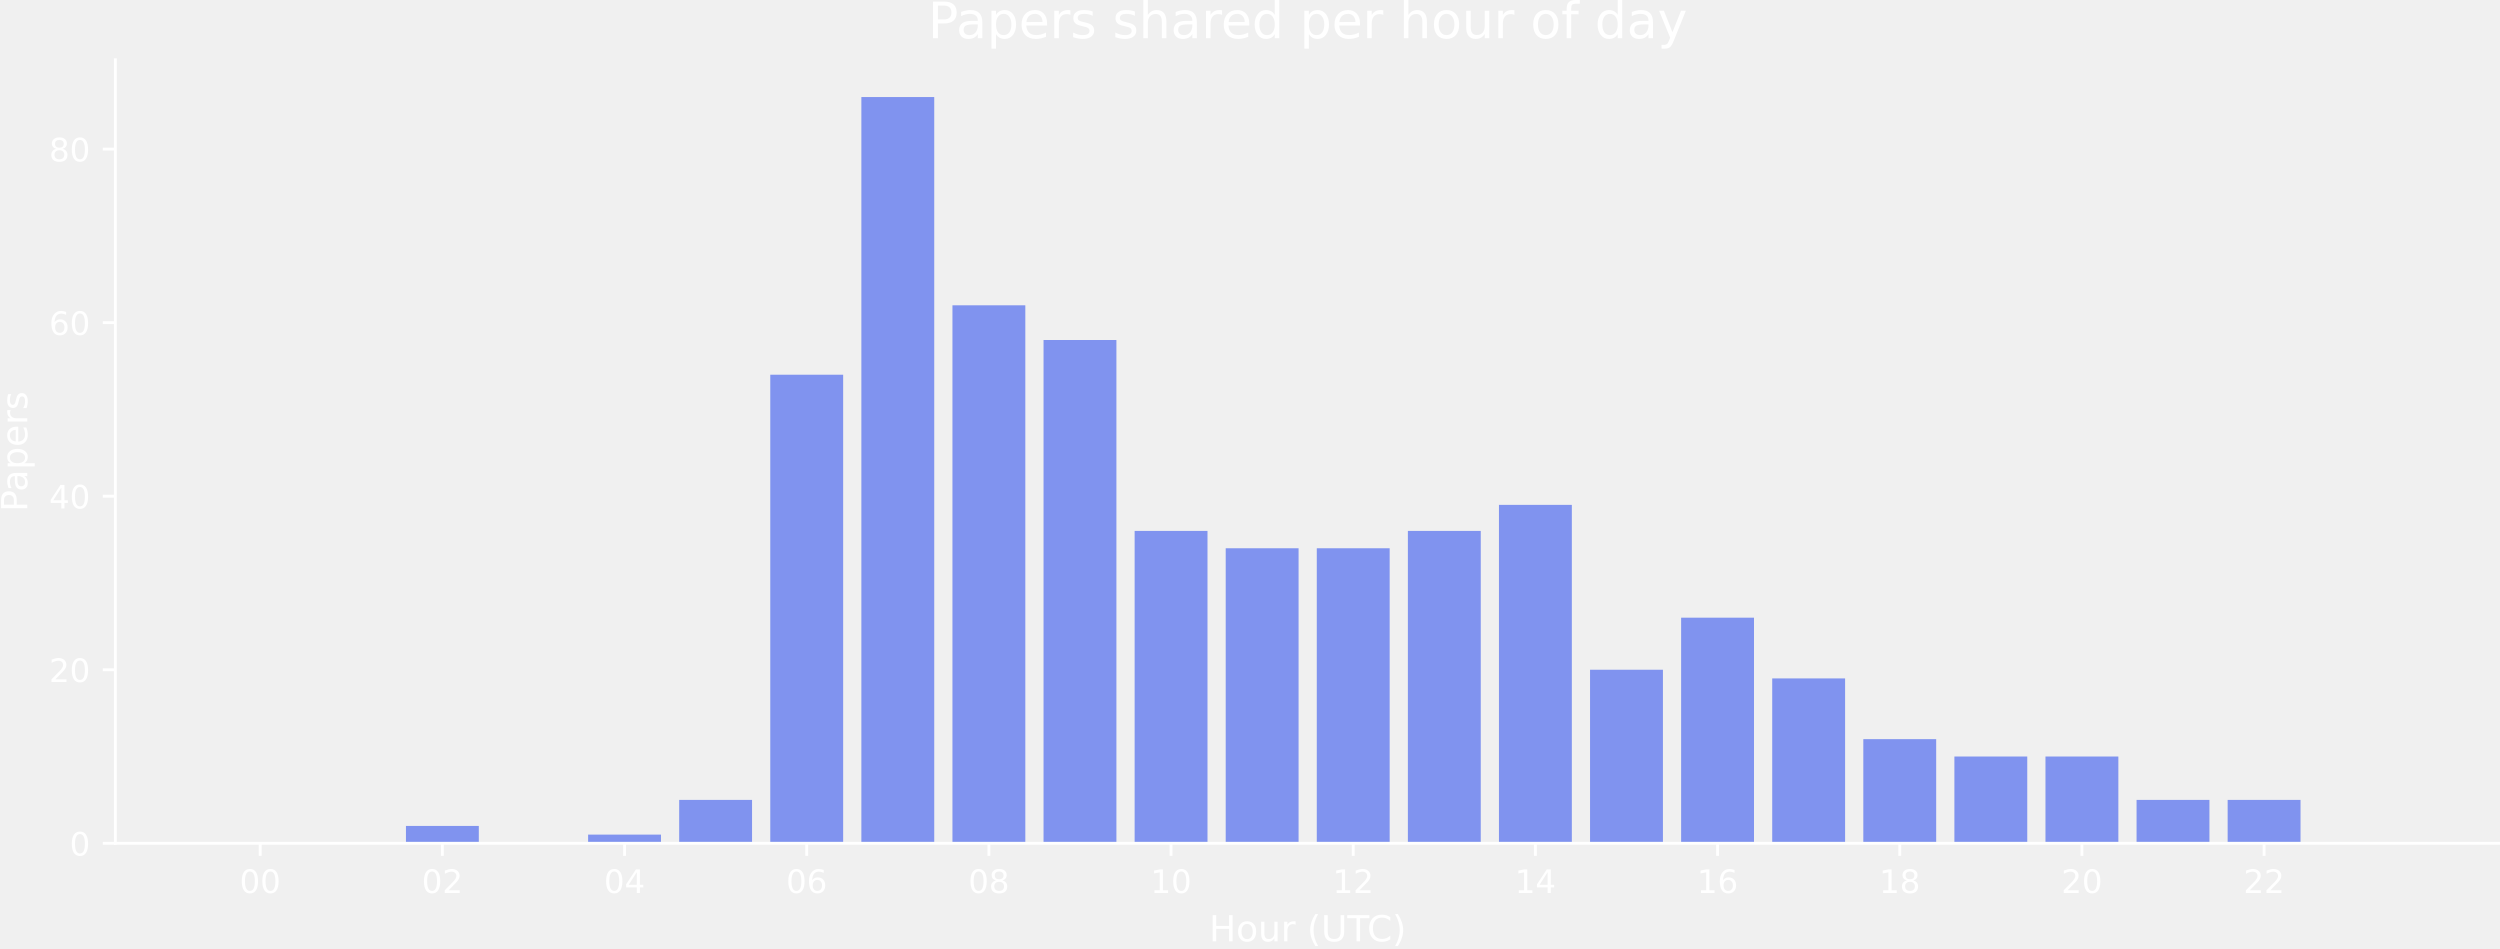
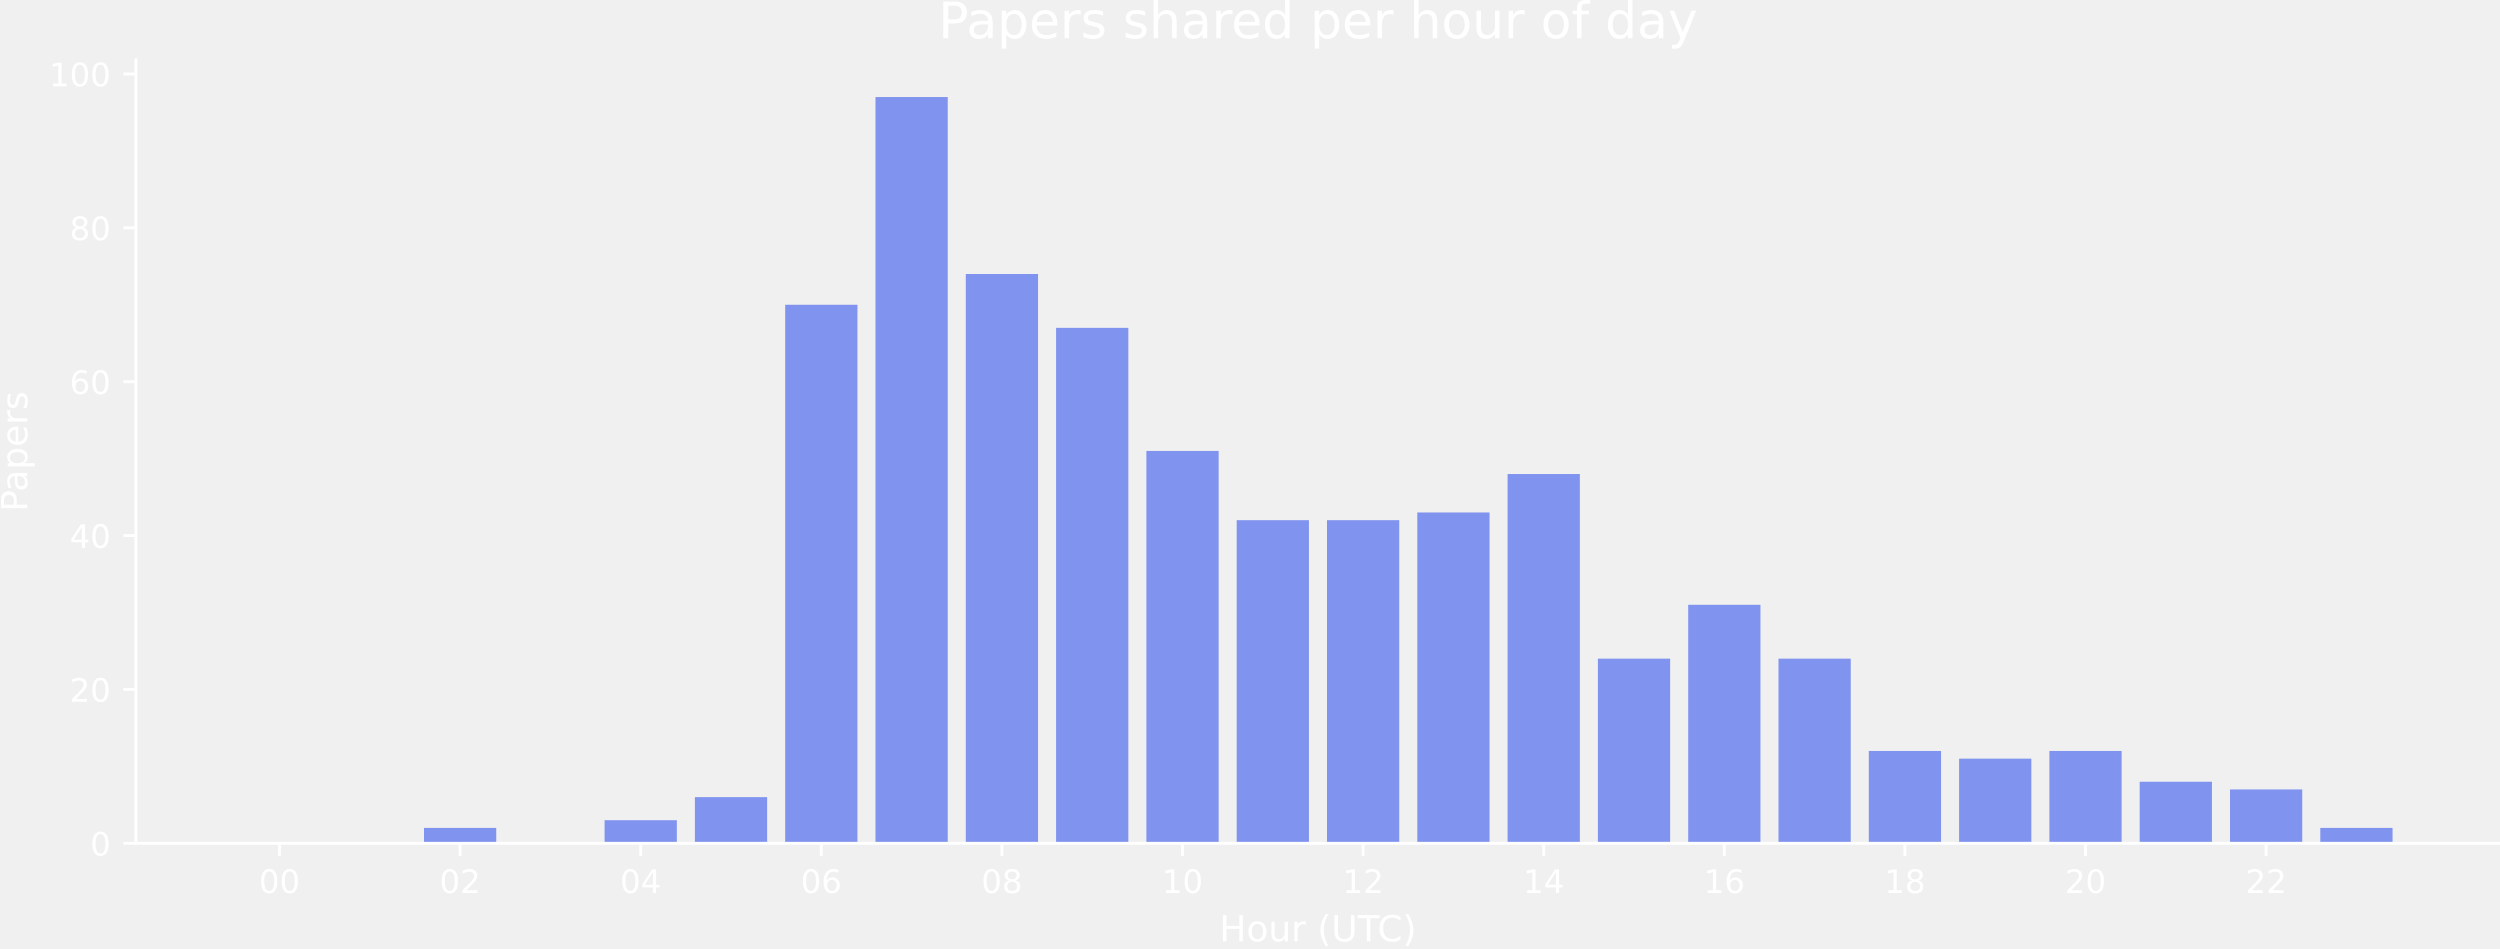
<svg xmlns="http://www.w3.org/2000/svg" xmlns:xlink="http://www.w3.org/1999/xlink" width="696.24pt" height="264.24pt" viewBox="0 0 696.24 264.24" version="1.1">
  <defs>
    <style type="text/css">*{stroke-linejoin: round; stroke-linecap: butt}</style>
  </defs>
  <g id="figure_1">
    <g id="patch_1">
      <path d="M 0 264.24  L 696.24 264.24  L 696.24 0  L 0 0  L 0 264.24  z " style="fill: none" />
    </g>
    <g id="axes_1">
      <g id="patch_2">
-         <path d="M 32.131 234.852  L 696.24 234.852  L 696.24 16.638  L 32.131 16.638  L 32.131 234.852  z " style="fill: none" />
+         <path d="M 37.857 234.852  L 696.24 234.852  L 696.24 16.638  L 37.857 16.638  L 37.857 234.852  z " style="fill: none" />
      </g>
      <g id="patch_3">
-         <path d="M 62.317 234.852  L 82.611 234.852  L 82.611 234.852  L 62.317 234.852  z " clip-path="url(#p563c2c552f)" style="fill: #4361ee; opacity: 0.65" />
+         <path d="M 67.783 234.852  L 87.902 234.852  L 87.902 234.852  L 67.783 234.852  z " clip-path="url(#p3f49bb4735)" style="fill: #4361ee; opacity: 0.65" />
      </g>
      <g id="patch_4">
-         <path d="M 87.684 234.852  L 107.978 234.852  L 107.978 234.852  L 87.684 234.852  z " clip-path="url(#p563c2c552f)" style="fill: #4361ee; opacity: 0.65" />
+         <path d="M 92.932 234.852  L 113.05 234.852  L 113.05 234.852  L 92.932 234.852  z " clip-path="url(#p3f49bb4735)" style="fill: #4361ee; opacity: 0.65" />
      </g>
      <g id="patch_5">
-         <path d="M 113.052 234.852  L 133.345 234.852  L 133.345 230.018  L 113.052 230.018  z " clip-path="url(#p563c2c552f)" style="fill: #4361ee; opacity: 0.65" />
+         <path d="M 118.08 234.852  L 138.199 234.852  L 138.199 230.567  L 118.08 230.567  z " clip-path="url(#p3f49bb4735)" style="fill: #4361ee; opacity: 0.65" />
      </g>
      <g id="patch_6">
-         <path d="M 138.419 234.852  L 158.712 234.852  L 158.712 234.852  L 138.419 234.852  z " clip-path="url(#p563c2c552f)" style="fill: #4361ee; opacity: 0.65" />
+         <path d="M 143.228 234.852  L 163.347 234.852  L 163.347 234.852  L 143.228 234.852  z " clip-path="url(#p3f49bb4735)" style="fill: #4361ee; opacity: 0.65" />
      </g>
      <g id="patch_7">
-         <path d="M 163.786 234.852  L 184.079 234.852  L 184.079 232.435  L 163.786 232.435  z " clip-path="url(#p563c2c552f)" style="fill: #4361ee; opacity: 0.65" />
+         <path d="M 168.377 234.852  L 188.495 234.852  L 188.495 228.424  L 168.377 228.424  z " clip-path="url(#p3f49bb4735)" style="fill: #4361ee; opacity: 0.65" />
      </g>
      <g id="patch_8">
-         <path d="M 189.153 234.852  L 209.446 234.852  L 209.446 222.769  L 189.153 222.769  z " clip-path="url(#p563c2c552f)" style="fill: #4361ee; opacity: 0.65" />
+         <path d="M 193.525 234.852  L 213.644 234.852  L 213.644 221.997  L 193.525 221.997  z " clip-path="url(#p3f49bb4735)" style="fill: #4361ee; opacity: 0.65" />
      </g>
      <g id="patch_9">
-         <path d="M 214.52 234.852  L 234.813 234.852  L 234.813 104.358  L 214.52 104.358  z " clip-path="url(#p563c2c552f)" style="fill: #4361ee; opacity: 0.65" />
+         <path d="M 218.673 234.852  L 238.792 234.852  L 238.792 84.876  L 218.673 84.876  z " clip-path="url(#p3f49bb4735)" style="fill: #4361ee; opacity: 0.65" />
      </g>
      <g id="patch_10">
-         <path d="M 239.887 234.852  L 260.18 234.852  L 260.18 27.029  L 239.887 27.029  z " clip-path="url(#p563c2c552f)" style="fill: #4361ee; opacity: 0.65" />
+         <path d="M 243.822 234.852  L 263.94 234.852  L 263.94 27.029  L 243.822 27.029  z " clip-path="url(#p3f49bb4735)" style="fill: #4361ee; opacity: 0.65" />
      </g>
      <g id="patch_11">
-         <path d="M 265.254 234.852  L 285.547 234.852  L 285.547 85.026  L 265.254 85.026  z " clip-path="url(#p563c2c552f)" style="fill: #4361ee; opacity: 0.65" />
+         <path d="M 268.97 234.852  L 289.089 234.852  L 289.089 76.306  L 268.97 76.306  z " clip-path="url(#p3f49bb4735)" style="fill: #4361ee; opacity: 0.65" />
      </g>
      <g id="patch_12">
-         <path d="M 290.621 234.852  L 310.915 234.852  L 310.915 94.692  L 290.621 94.692  z " clip-path="url(#p563c2c552f)" style="fill: #4361ee; opacity: 0.65" />
+         <path d="M 294.118 234.852  L 314.237 234.852  L 314.237 91.304  L 294.118 91.304  z " clip-path="url(#p3f49bb4735)" style="fill: #4361ee; opacity: 0.65" />
      </g>
      <g id="patch_13">
-         <path d="M 315.988 234.852  L 336.282 234.852  L 336.282 147.856  L 315.988 147.856  z " clip-path="url(#p563c2c552f)" style="fill: #4361ee; opacity: 0.65" />
+         <path d="M 319.267 234.852  L 339.385 234.852  L 339.385 125.584  L 319.267 125.584  z " clip-path="url(#p3f49bb4735)" style="fill: #4361ee; opacity: 0.65" />
      </g>
      <g id="patch_14">
-         <path d="M 341.355 234.852  L 361.649 234.852  L 361.649 152.689  L 341.355 152.689  z " clip-path="url(#p563c2c552f)" style="fill: #4361ee; opacity: 0.65" />
+         <path d="M 344.415 234.852  L 364.534 234.852  L 364.534 144.867  L 344.415 144.867  z " clip-path="url(#p3f49bb4735)" style="fill: #4361ee; opacity: 0.65" />
      </g>
      <g id="patch_15">
-         <path d="M 366.722 234.852  L 387.016 234.852  L 387.016 152.689  L 366.722 152.689  z " clip-path="url(#p563c2c552f)" style="fill: #4361ee; opacity: 0.65" />
+         <path d="M 369.563 234.852  L 389.682 234.852  L 389.682 144.867  L 369.563 144.867  z " clip-path="url(#p3f49bb4735)" style="fill: #4361ee; opacity: 0.65" />
      </g>
      <g id="patch_16">
-         <path d="M 392.089 234.852  L 412.383 234.852  L 412.383 147.856  L 392.089 147.856  z " clip-path="url(#p563c2c552f)" style="fill: #4361ee; opacity: 0.65" />
+         <path d="M 394.712 234.852  L 414.83 234.852  L 414.83 142.724  L 394.712 142.724  z " clip-path="url(#p3f49bb4735)" style="fill: #4361ee; opacity: 0.65" />
      </g>
      <g id="patch_17">
-         <path d="M 417.456 234.852  L 437.75 234.852  L 437.75 140.606  L 417.456 140.606  z " clip-path="url(#p563c2c552f)" style="fill: #4361ee; opacity: 0.65" />
+         <path d="M 419.86 234.852  L 439.979 234.852  L 439.979 132.012  L 419.86 132.012  z " clip-path="url(#p3f49bb4735)" style="fill: #4361ee; opacity: 0.65" />
      </g>
      <g id="patch_18">
-         <path d="M 442.823 234.852  L 463.117 234.852  L 463.117 186.521  L 442.823 186.521  z " clip-path="url(#p563c2c552f)" style="fill: #4361ee; opacity: 0.65" />
+         <path d="M 445.008 234.852  L 465.127 234.852  L 465.127 183.432  L 445.008 183.432  z " clip-path="url(#p3f49bb4735)" style="fill: #4361ee; opacity: 0.65" />
      </g>
      <g id="patch_19">
-         <path d="M 468.19 234.852  L 488.484 234.852  L 488.484 172.021  L 468.19 172.021  z " clip-path="url(#p563c2c552f)" style="fill: #4361ee; opacity: 0.65" />
+         <path d="M 470.157 234.852  L 490.275 234.852  L 490.275 168.434  L 470.157 168.434  z " clip-path="url(#p3f49bb4735)" style="fill: #4361ee; opacity: 0.65" />
      </g>
      <g id="patch_20">
-         <path d="M 493.557 234.852  L 513.851 234.852  L 513.851 188.937  L 493.557 188.937  z " clip-path="url(#p563c2c552f)" style="fill: #4361ee; opacity: 0.65" />
+         <path d="M 495.305 234.852  L 515.424 234.852  L 515.424 183.432  L 495.305 183.432  z " clip-path="url(#p3f49bb4735)" style="fill: #4361ee; opacity: 0.65" />
      </g>
      <g id="patch_21">
-         <path d="M 518.924 234.852  L 539.218 234.852  L 539.218 205.853  L 518.924 205.853  z " clip-path="url(#p563c2c552f)" style="fill: #4361ee; opacity: 0.65" />
+         <path d="M 520.453 234.852  L 540.572 234.852  L 540.572 209.142  L 520.453 209.142  z " clip-path="url(#p3f49bb4735)" style="fill: #4361ee; opacity: 0.65" />
      </g>
      <g id="patch_22">
-         <path d="M 544.291 234.852  L 564.585 234.852  L 564.585 210.686  L 544.291 210.686  z " clip-path="url(#p563c2c552f)" style="fill: #4361ee; opacity: 0.65" />
+         <path d="M 545.602 234.852  L 565.72 234.852  L 565.72 211.284  L 545.602 211.284  z " clip-path="url(#p3f49bb4735)" style="fill: #4361ee; opacity: 0.65" />
      </g>
      <g id="patch_23">
-         <path d="M 569.658 234.852  L 589.952 234.852  L 589.952 210.686  L 569.658 210.686  z " clip-path="url(#p563c2c552f)" style="fill: #4361ee; opacity: 0.65" />
+         <path d="M 570.75 234.852  L 590.869 234.852  L 590.869 209.142  L 570.75 209.142  z " clip-path="url(#p3f49bb4735)" style="fill: #4361ee; opacity: 0.65" />
      </g>
      <g id="patch_24">
-         <path d="M 595.025 234.852  L 615.319 234.852  L 615.319 222.769  L 595.025 222.769  z " clip-path="url(#p563c2c552f)" style="fill: #4361ee; opacity: 0.65" />
+         <path d="M 595.898 234.852  L 616.017 234.852  L 616.017 217.712  L 595.898 217.712  z " clip-path="url(#p3f49bb4735)" style="fill: #4361ee; opacity: 0.65" />
      </g>
      <g id="patch_25">
-         <path d="M 620.393 234.852  L 640.686 234.852  L 640.686 222.769  L 620.393 222.769  z " clip-path="url(#p563c2c552f)" style="fill: #4361ee; opacity: 0.65" />
+         <path d="M 621.047 234.852  L 641.165 234.852  L 641.165 219.854  L 621.047 219.854  z " clip-path="url(#p3f49bb4735)" style="fill: #4361ee; opacity: 0.65" />
      </g>
      <g id="patch_26">
-         <path d="M 645.76 234.852  L 666.053 234.852  L 666.053 234.852  L 645.76 234.852  z " clip-path="url(#p563c2c552f)" style="fill: #4361ee; opacity: 0.65" />
+         <path d="M 646.195 234.852  L 666.313 234.852  L 666.313 230.567  L 646.195 230.567  z " clip-path="url(#p3f49bb4735)" style="fill: #4361ee; opacity: 0.65" />
      </g>
      <g id="matplotlib.axis_1">
        <g id="xtick_1">
          <g id="line2d_1">
            <defs>
-               <path id="m8b570f052f" d="M 0 0  L 0 3.5  " style="stroke: #ffffff; stroke-width: 0.8" />
+               <path id="m4b25776752" d="M 0 0  L 0 3.5  " style="stroke: #ffffff; stroke-width: 0.8" />
            </defs>
            <g>
-               <use xlink:href="#m8b570f052f" x="72.464" y="234.852" style="fill: #ffffff; stroke: #ffffff; stroke-width: 0.8" />
+               <use xlink:href="#m4b25776752" x="77.843" y="234.852" style="fill: #ffffff; stroke: #ffffff; stroke-width: 0.8" />
            </g>
          </g>
          <g id="text_1">
-             <text style="font-size: 9px; font-family: 'DejaVu Sans', 'Liberation Sans', 'Noto Sans', 'FreeSans', sans-serif; text-anchor: middle; fill: #ffffff" x="72.464" y="248.69" transform="rotate(-0 72.46424 248.6902)">00</text>
+             <text style="font-size: 9px; font-family: 'DejaVu Sans', 'Liberation Sans', 'Noto Sans', 'FreeSans', sans-serif; text-anchor: middle; fill: #ffffff" x="77.843" y="248.69" transform="rotate(-0 77.84271 248.6902)">00</text>
          </g>
        </g>
        <g id="xtick_2">
          <g id="line2d_2">
            <g>
-               <use xlink:href="#m8b570f052f" x="123.198" y="234.852" style="fill: #ffffff; stroke: #ffffff; stroke-width: 0.8" />
+               <use xlink:href="#m4b25776752" x="128.139" y="234.852" style="fill: #ffffff; stroke: #ffffff; stroke-width: 0.8" />
            </g>
          </g>
          <g id="text_2">
-             <text style="font-size: 9px; font-family: 'DejaVu Sans', 'Liberation Sans', 'Noto Sans', 'FreeSans', sans-serif; text-anchor: middle; fill: #ffffff" x="123.198" y="248.69" transform="rotate(-0 123.1983 248.6902)">02</text>
+             <text style="font-size: 9px; font-family: 'DejaVu Sans', 'Liberation Sans', 'Noto Sans', 'FreeSans', sans-serif; text-anchor: middle; fill: #ffffff" x="128.139" y="248.69" transform="rotate(-0 128.1394 248.6902)">02</text>
          </g>
        </g>
        <g id="xtick_3">
          <g id="line2d_3">
            <g>
-               <use xlink:href="#m8b570f052f" x="173.932" y="234.852" style="fill: #ffffff; stroke: #ffffff; stroke-width: 0.8" />
+               <use xlink:href="#m4b25776752" x="178.436" y="234.852" style="fill: #ffffff; stroke: #ffffff; stroke-width: 0.8" />
            </g>
          </g>
          <g id="text_3">
-             <text style="font-size: 9px; font-family: 'DejaVu Sans', 'Liberation Sans', 'Noto Sans', 'FreeSans', sans-serif; text-anchor: middle; fill: #ffffff" x="173.932" y="248.69" transform="rotate(-0 173.9324 248.6902)">04</text>
+             <text style="font-size: 9px; font-family: 'DejaVu Sans', 'Liberation Sans', 'Noto Sans', 'FreeSans', sans-serif; text-anchor: middle; fill: #ffffff" x="178.436" y="248.69" transform="rotate(-0 178.436 248.6902)">04</text>
          </g>
        </g>
        <g id="xtick_4">
          <g id="line2d_4">
            <g>
-               <use xlink:href="#m8b570f052f" x="224.667" y="234.852" style="fill: #ffffff; stroke: #ffffff; stroke-width: 0.8" />
+               <use xlink:href="#m4b25776752" x="228.733" y="234.852" style="fill: #ffffff; stroke: #ffffff; stroke-width: 0.8" />
            </g>
          </g>
          <g id="text_4">
-             <text style="font-size: 9px; font-family: 'DejaVu Sans', 'Liberation Sans', 'Noto Sans', 'FreeSans', sans-serif; text-anchor: middle; fill: #ffffff" x="224.667" y="248.69" transform="rotate(-0 224.6665 248.6902)">06</text>
+             <text style="font-size: 9px; font-family: 'DejaVu Sans', 'Liberation Sans', 'Noto Sans', 'FreeSans', sans-serif; text-anchor: middle; fill: #ffffff" x="228.733" y="248.69" transform="rotate(-0 228.7327 248.6902)">06</text>
          </g>
        </g>
        <g id="xtick_5">
          <g id="line2d_5">
            <g>
-               <use xlink:href="#m8b570f052f" x="275.401" y="234.852" style="fill: #ffffff; stroke: #ffffff; stroke-width: 0.8" />
+               <use xlink:href="#m4b25776752" x="279.029" y="234.852" style="fill: #ffffff; stroke: #ffffff; stroke-width: 0.8" />
            </g>
          </g>
          <g id="text_5">
-             <text style="font-size: 9px; font-family: 'DejaVu Sans', 'Liberation Sans', 'Noto Sans', 'FreeSans', sans-serif; text-anchor: middle; fill: #ffffff" x="275.401" y="248.69" transform="rotate(-0 275.4006 248.6902)">08</text>
+             <text style="font-size: 9px; font-family: 'DejaVu Sans', 'Liberation Sans', 'Noto Sans', 'FreeSans', sans-serif; text-anchor: middle; fill: #ffffff" x="279.029" y="248.69" transform="rotate(-0 279.0293 248.6902)">08</text>
          </g>
        </g>
        <g id="xtick_6">
          <g id="line2d_6">
            <g>
-               <use xlink:href="#m8b570f052f" x="326.135" y="234.852" style="fill: #ffffff; stroke: #ffffff; stroke-width: 0.8" />
+               <use xlink:href="#m4b25776752" x="329.326" y="234.852" style="fill: #ffffff; stroke: #ffffff; stroke-width: 0.8" />
            </g>
          </g>
          <g id="text_6">
-             <text style="font-size: 9px; font-family: 'DejaVu Sans', 'Liberation Sans', 'Noto Sans', 'FreeSans', sans-serif; text-anchor: middle; fill: #ffffff" x="326.135" y="248.69" transform="rotate(-0 326.1347 248.6902)">10</text>
+             <text style="font-size: 9px; font-family: 'DejaVu Sans', 'Liberation Sans', 'Noto Sans', 'FreeSans', sans-serif; text-anchor: middle; fill: #ffffff" x="329.326" y="248.69" transform="rotate(-0 329.326 248.6902)">10</text>
          </g>
        </g>
        <g id="xtick_7">
          <g id="line2d_7">
            <g>
-               <use xlink:href="#m8b570f052f" x="376.869" y="234.852" style="fill: #ffffff; stroke: #ffffff; stroke-width: 0.8" />
+               <use xlink:href="#m4b25776752" x="379.623" y="234.852" style="fill: #ffffff; stroke: #ffffff; stroke-width: 0.8" />
            </g>
          </g>
          <g id="text_7">
-             <text style="font-size: 9px; font-family: 'DejaVu Sans', 'Liberation Sans', 'Noto Sans', 'FreeSans', sans-serif; text-anchor: middle; fill: #ffffff" x="376.869" y="248.69" transform="rotate(-0 376.8688 248.6902)">12</text>
+             <text style="font-size: 9px; font-family: 'DejaVu Sans', 'Liberation Sans', 'Noto Sans', 'FreeSans', sans-serif; text-anchor: middle; fill: #ffffff" x="379.623" y="248.69" transform="rotate(-0 379.6226 248.6902)">12</text>
          </g>
        </g>
        <g id="xtick_8">
          <g id="line2d_8">
            <g>
-               <use xlink:href="#m8b570f052f" x="427.603" y="234.852" style="fill: #ffffff; stroke: #ffffff; stroke-width: 0.8" />
+               <use xlink:href="#m4b25776752" x="429.919" y="234.852" style="fill: #ffffff; stroke: #ffffff; stroke-width: 0.8" />
            </g>
          </g>
          <g id="text_8">
-             <text style="font-size: 9px; font-family: 'DejaVu Sans', 'Liberation Sans', 'Noto Sans', 'FreeSans', sans-serif; text-anchor: middle; fill: #ffffff" x="427.603" y="248.69" transform="rotate(-0 427.6029 248.6902)">14</text>
+             <text style="font-size: 9px; font-family: 'DejaVu Sans', 'Liberation Sans', 'Noto Sans', 'FreeSans', sans-serif; text-anchor: middle; fill: #ffffff" x="429.919" y="248.69" transform="rotate(-0 429.9192 248.6902)">14</text>
          </g>
        </g>
        <g id="xtick_9">
          <g id="line2d_9">
            <g>
-               <use xlink:href="#m8b570f052f" x="478.337" y="234.852" style="fill: #ffffff; stroke: #ffffff; stroke-width: 0.8" />
+               <use xlink:href="#m4b25776752" x="480.216" y="234.852" style="fill: #ffffff; stroke: #ffffff; stroke-width: 0.8" />
            </g>
          </g>
          <g id="text_9">
-             <text style="font-size: 9px; font-family: 'DejaVu Sans', 'Liberation Sans', 'Noto Sans', 'FreeSans', sans-serif; text-anchor: middle; fill: #ffffff" x="478.337" y="248.69" transform="rotate(-0 478.337 248.6902)">16</text>
+             <text style="font-size: 9px; font-family: 'DejaVu Sans', 'Liberation Sans', 'Noto Sans', 'FreeSans', sans-serif; text-anchor: middle; fill: #ffffff" x="480.216" y="248.69" transform="rotate(-0 480.2159 248.6902)">16</text>
          </g>
        </g>
        <g id="xtick_10">
          <g id="line2d_10">
            <g>
-               <use xlink:href="#m8b570f052f" x="529.071" y="234.852" style="fill: #ffffff; stroke: #ffffff; stroke-width: 0.8" />
+               <use xlink:href="#m4b25776752" x="530.513" y="234.852" style="fill: #ffffff; stroke: #ffffff; stroke-width: 0.8" />
            </g>
          </g>
          <g id="text_10">
-             <text style="font-size: 9px; font-family: 'DejaVu Sans', 'Liberation Sans', 'Noto Sans', 'FreeSans', sans-serif; text-anchor: middle; fill: #ffffff" x="529.071" y="248.69" transform="rotate(-0 529.0711 248.6902)">18</text>
+             <text style="font-size: 9px; font-family: 'DejaVu Sans', 'Liberation Sans', 'Noto Sans', 'FreeSans', sans-serif; text-anchor: middle; fill: #ffffff" x="530.513" y="248.69" transform="rotate(-0 530.5125 248.6902)">18</text>
          </g>
        </g>
        <g id="xtick_11">
          <g id="line2d_11">
            <g>
-               <use xlink:href="#m8b570f052f" x="579.805" y="234.852" style="fill: #ffffff; stroke: #ffffff; stroke-width: 0.8" />
+               <use xlink:href="#m4b25776752" x="580.809" y="234.852" style="fill: #ffffff; stroke: #ffffff; stroke-width: 0.8" />
            </g>
          </g>
          <g id="text_11">
-             <text style="font-size: 9px; font-family: 'DejaVu Sans', 'Liberation Sans', 'Noto Sans', 'FreeSans', sans-serif; text-anchor: middle; fill: #ffffff" x="579.805" y="248.69" transform="rotate(-0 579.8052 248.6902)">20</text>
+             <text style="font-size: 9px; font-family: 'DejaVu Sans', 'Liberation Sans', 'Noto Sans', 'FreeSans', sans-serif; text-anchor: middle; fill: #ffffff" x="580.809" y="248.69" transform="rotate(-0 580.8092 248.6902)">20</text>
          </g>
        </g>
        <g id="xtick_12">
          <g id="line2d_12">
            <g>
-               <use xlink:href="#m8b570f052f" x="630.539" y="234.852" style="fill: #ffffff; stroke: #ffffff; stroke-width: 0.8" />
+               <use xlink:href="#m4b25776752" x="631.106" y="234.852" style="fill: #ffffff; stroke: #ffffff; stroke-width: 0.8" />
            </g>
          </g>
          <g id="text_12">
-             <text style="font-size: 9px; font-family: 'DejaVu Sans', 'Liberation Sans', 'Noto Sans', 'FreeSans', sans-serif; text-anchor: middle; fill: #ffffff" x="630.539" y="248.69" transform="rotate(-0 630.5393 248.6902)">22</text>
+             <text style="font-size: 9px; font-family: 'DejaVu Sans', 'Liberation Sans', 'Noto Sans', 'FreeSans', sans-serif; text-anchor: middle; fill: #ffffff" x="631.106" y="248.69" transform="rotate(-0 631.1058 248.6902)">22</text>
          </g>
        </g>
        <g id="text_13">
-           <text style="font-size: 10px; font-family: 'DejaVu Sans', 'Liberation Sans', 'Noto Sans', 'FreeSans', sans-serif; text-anchor: middle; fill: #ffffff" x="364.185" y="262.16" transform="rotate(-0 364.1853 262.1603)">Hour (UTC)</text>
+           <text style="font-size: 10px; font-family: 'DejaVu Sans', 'Liberation Sans', 'Noto Sans', 'FreeSans', sans-serif; text-anchor: middle; fill: #ffffff" x="367.048" y="262.16" transform="rotate(-0 367.0484 262.1603)">Hour (UTC)</text>
        </g>
      </g>
      <g id="matplotlib.axis_2">
        <g id="ytick_1">
          <g id="line2d_13">
            <defs>
-               <path id="m5a688e29e0" d="M 0 0  L -3.5 0  " style="stroke: #ffffff; stroke-width: 0.8" />
+               <path id="m0c8e62139a" d="M 0 0  L -3.5 0  " style="stroke: #ffffff; stroke-width: 0.8" />
            </defs>
            <g>
-               <use xlink:href="#m5a688e29e0" x="32.131" y="234.852" style="fill: #ffffff; stroke: #ffffff; stroke-width: 0.8" />
+               <use xlink:href="#m0c8e62139a" x="37.857" y="234.852" style="fill: #ffffff; stroke: #ffffff; stroke-width: 0.8" />
            </g>
          </g>
          <g id="text_14">
-             <text style="font-size: 9px; font-family: 'DejaVu Sans', 'Liberation Sans', 'Noto Sans', 'FreeSans', sans-serif; text-anchor: end; fill: #ffffff" x="25.131" y="238.271" transform="rotate(-0 25.13062 238.2709)">0</text>
+             <text style="font-size: 9px; font-family: 'DejaVu Sans', 'Liberation Sans', 'Noto Sans', 'FreeSans', sans-serif; text-anchor: end; fill: #ffffff" x="30.857" y="238.271" transform="rotate(-0 30.85687 238.2709)">0</text>
          </g>
        </g>
        <g id="ytick_2">
          <g id="line2d_14">
            <g>
-               <use xlink:href="#m5a688e29e0" x="32.131" y="186.521" style="fill: #ffffff; stroke: #ffffff; stroke-width: 0.8" />
+               <use xlink:href="#m0c8e62139a" x="37.857" y="192.002" style="fill: #ffffff; stroke: #ffffff; stroke-width: 0.8" />
            </g>
          </g>
          <g id="text_15">
-             <text style="font-size: 9px; font-family: 'DejaVu Sans', 'Liberation Sans', 'Noto Sans', 'FreeSans', sans-serif; text-anchor: end; fill: #ffffff" x="25.131" y="189.94" transform="rotate(-0 25.13062 189.94)">20</text>
+             <text style="font-size: 9px; font-family: 'DejaVu Sans', 'Liberation Sans', 'Noto Sans', 'FreeSans', sans-serif; text-anchor: end; fill: #ffffff" x="30.857" y="195.421" transform="rotate(-0 30.85687 195.4208)">20</text>
          </g>
        </g>
        <g id="ytick_3">
          <g id="line2d_15">
            <g>
-               <use xlink:href="#m5a688e29e0" x="32.131" y="138.19" style="fill: #ffffff; stroke: #ffffff; stroke-width: 0.8" />
+               <use xlink:href="#m0c8e62139a" x="37.857" y="149.152" style="fill: #ffffff; stroke: #ffffff; stroke-width: 0.8" />
            </g>
          </g>
          <g id="text_16">
-             <text style="font-size: 9px; font-family: 'DejaVu Sans', 'Liberation Sans', 'Noto Sans', 'FreeSans', sans-serif; text-anchor: end; fill: #ffffff" x="25.131" y="141.609" transform="rotate(-0 25.13062 141.6092)">40</text>
+             <text style="font-size: 9px; font-family: 'DejaVu Sans', 'Liberation Sans', 'Noto Sans', 'FreeSans', sans-serif; text-anchor: end; fill: #ffffff" x="30.857" y="152.571" transform="rotate(-0 30.85687 152.5708)">40</text>
          </g>
        </g>
        <g id="ytick_4">
          <g id="line2d_16">
            <g>
-               <use xlink:href="#m5a688e29e0" x="32.131" y="89.859" style="fill: #ffffff; stroke: #ffffff; stroke-width: 0.8" />
+               <use xlink:href="#m0c8e62139a" x="37.857" y="106.301" style="fill: #ffffff; stroke: #ffffff; stroke-width: 0.8" />
            </g>
          </g>
          <g id="text_17">
-             <text style="font-size: 9px; font-family: 'DejaVu Sans', 'Liberation Sans', 'Noto Sans', 'FreeSans', sans-serif; text-anchor: end; fill: #ffffff" x="25.131" y="93.278" transform="rotate(-0 25.13062 93.27833)">60</text>
+             <text style="font-size: 9px; font-family: 'DejaVu Sans', 'Liberation Sans', 'Noto Sans', 'FreeSans', sans-serif; text-anchor: end; fill: #ffffff" x="30.857" y="109.721" transform="rotate(-0 30.85687 109.7208)">60</text>
          </g>
        </g>
        <g id="ytick_5">
          <g id="line2d_17">
            <g>
-               <use xlink:href="#m5a688e29e0" x="32.131" y="41.528" style="fill: #ffffff; stroke: #ffffff; stroke-width: 0.8" />
+               <use xlink:href="#m0c8e62139a" x="37.857" y="63.451" style="fill: #ffffff; stroke: #ffffff; stroke-width: 0.8" />
            </g>
          </g>
          <g id="text_18">
-             <text style="font-size: 9px; font-family: 'DejaVu Sans', 'Liberation Sans', 'Noto Sans', 'FreeSans', sans-serif; text-anchor: end; fill: #ffffff" x="25.131" y="44.947" transform="rotate(-0 25.13062 44.94749)">80</text>
-           </g>
-         </g>
-         <g id="text_19">
+             <text style="font-size: 9px; font-family: 'DejaVu Sans', 'Liberation Sans', 'Noto Sans', 'FreeSans', sans-serif; text-anchor: end; fill: #ffffff" x="30.857" y="66.871" transform="rotate(-0 30.85687 66.87076)">80</text>
+           </g>
+         </g>
+         <g id="ytick_6">
+           <g id="line2d_18">
+             <g>
+               <use xlink:href="#m0c8e62139a" x="37.857" y="20.601" style="fill: #ffffff; stroke: #ffffff; stroke-width: 0.8" />
+             </g>
+           </g>
+           <g id="text_19">
+             <text style="font-size: 9px; font-family: 'DejaVu Sans', 'Liberation Sans', 'Noto Sans', 'FreeSans', sans-serif; text-anchor: end; fill: #ffffff" x="30.857" y="24.021" transform="rotate(-0 30.85687 24.02074)">100</text>
+           </g>
+         </g>
+         <g id="text_20">
          <text style="font-size: 10px; font-family: 'DejaVu Sans', 'Liberation Sans', 'Noto Sans', 'FreeSans', sans-serif; text-anchor: middle; fill: #ffffff" x="7.598" y="125.745" transform="rotate(-90 7.598438 125.7447)">Papers</text>
        </g>
      </g>
      <g id="patch_27">
-         <path d="M 32.131 234.852  L 32.131 16.638  " style="fill: none; stroke: #ffffff; stroke-width: 0.8; stroke-linejoin: miter; stroke-linecap: square" />
+         <path d="M 37.857 234.852  L 37.857 16.638  " style="fill: none; stroke: #ffffff; stroke-width: 0.8; stroke-linejoin: miter; stroke-linecap: square" />
      </g>
      <g id="patch_28">
-         <path d="M 32.131 234.852  L 696.24 234.852  " style="fill: none; stroke: #ffffff; stroke-width: 0.8; stroke-linejoin: miter; stroke-linecap: square" />
-       </g>
-       <g id="text_20">
-         <text style="font-size: 14px; font-family: 'DejaVu Sans', 'Liberation Sans', 'Noto Sans', 'FreeSans', sans-serif; text-anchor: middle; fill: #ffffff" x="364.185" y="10.638" transform="rotate(-0 364.1853 10.63781)">Papers shared per hour of day</text>
+         <path d="M 37.857 234.852  L 696.24 234.852  " style="fill: none; stroke: #ffffff; stroke-width: 0.8; stroke-linejoin: miter; stroke-linecap: square" />
+       </g>
+       <g id="text_21">
+         <text style="font-size: 14px; font-family: 'DejaVu Sans', 'Liberation Sans', 'Noto Sans', 'FreeSans', sans-serif; text-anchor: middle; fill: #ffffff" x="367.048" y="10.638" transform="rotate(-0 367.0484 10.63781)">Papers shared per hour of day</text>
      </g>
    </g>
  </g>
  <defs>
-     <clipPath id="p563c2c552f">
-       <rect x="32.131" y="16.638" width="664.109" height="218.214" />
+     <clipPath id="p3f49bb4735">
+       <rect x="37.857" y="16.638" width="658.383" height="218.214" />
    </clipPath>
  </defs>
</svg>
